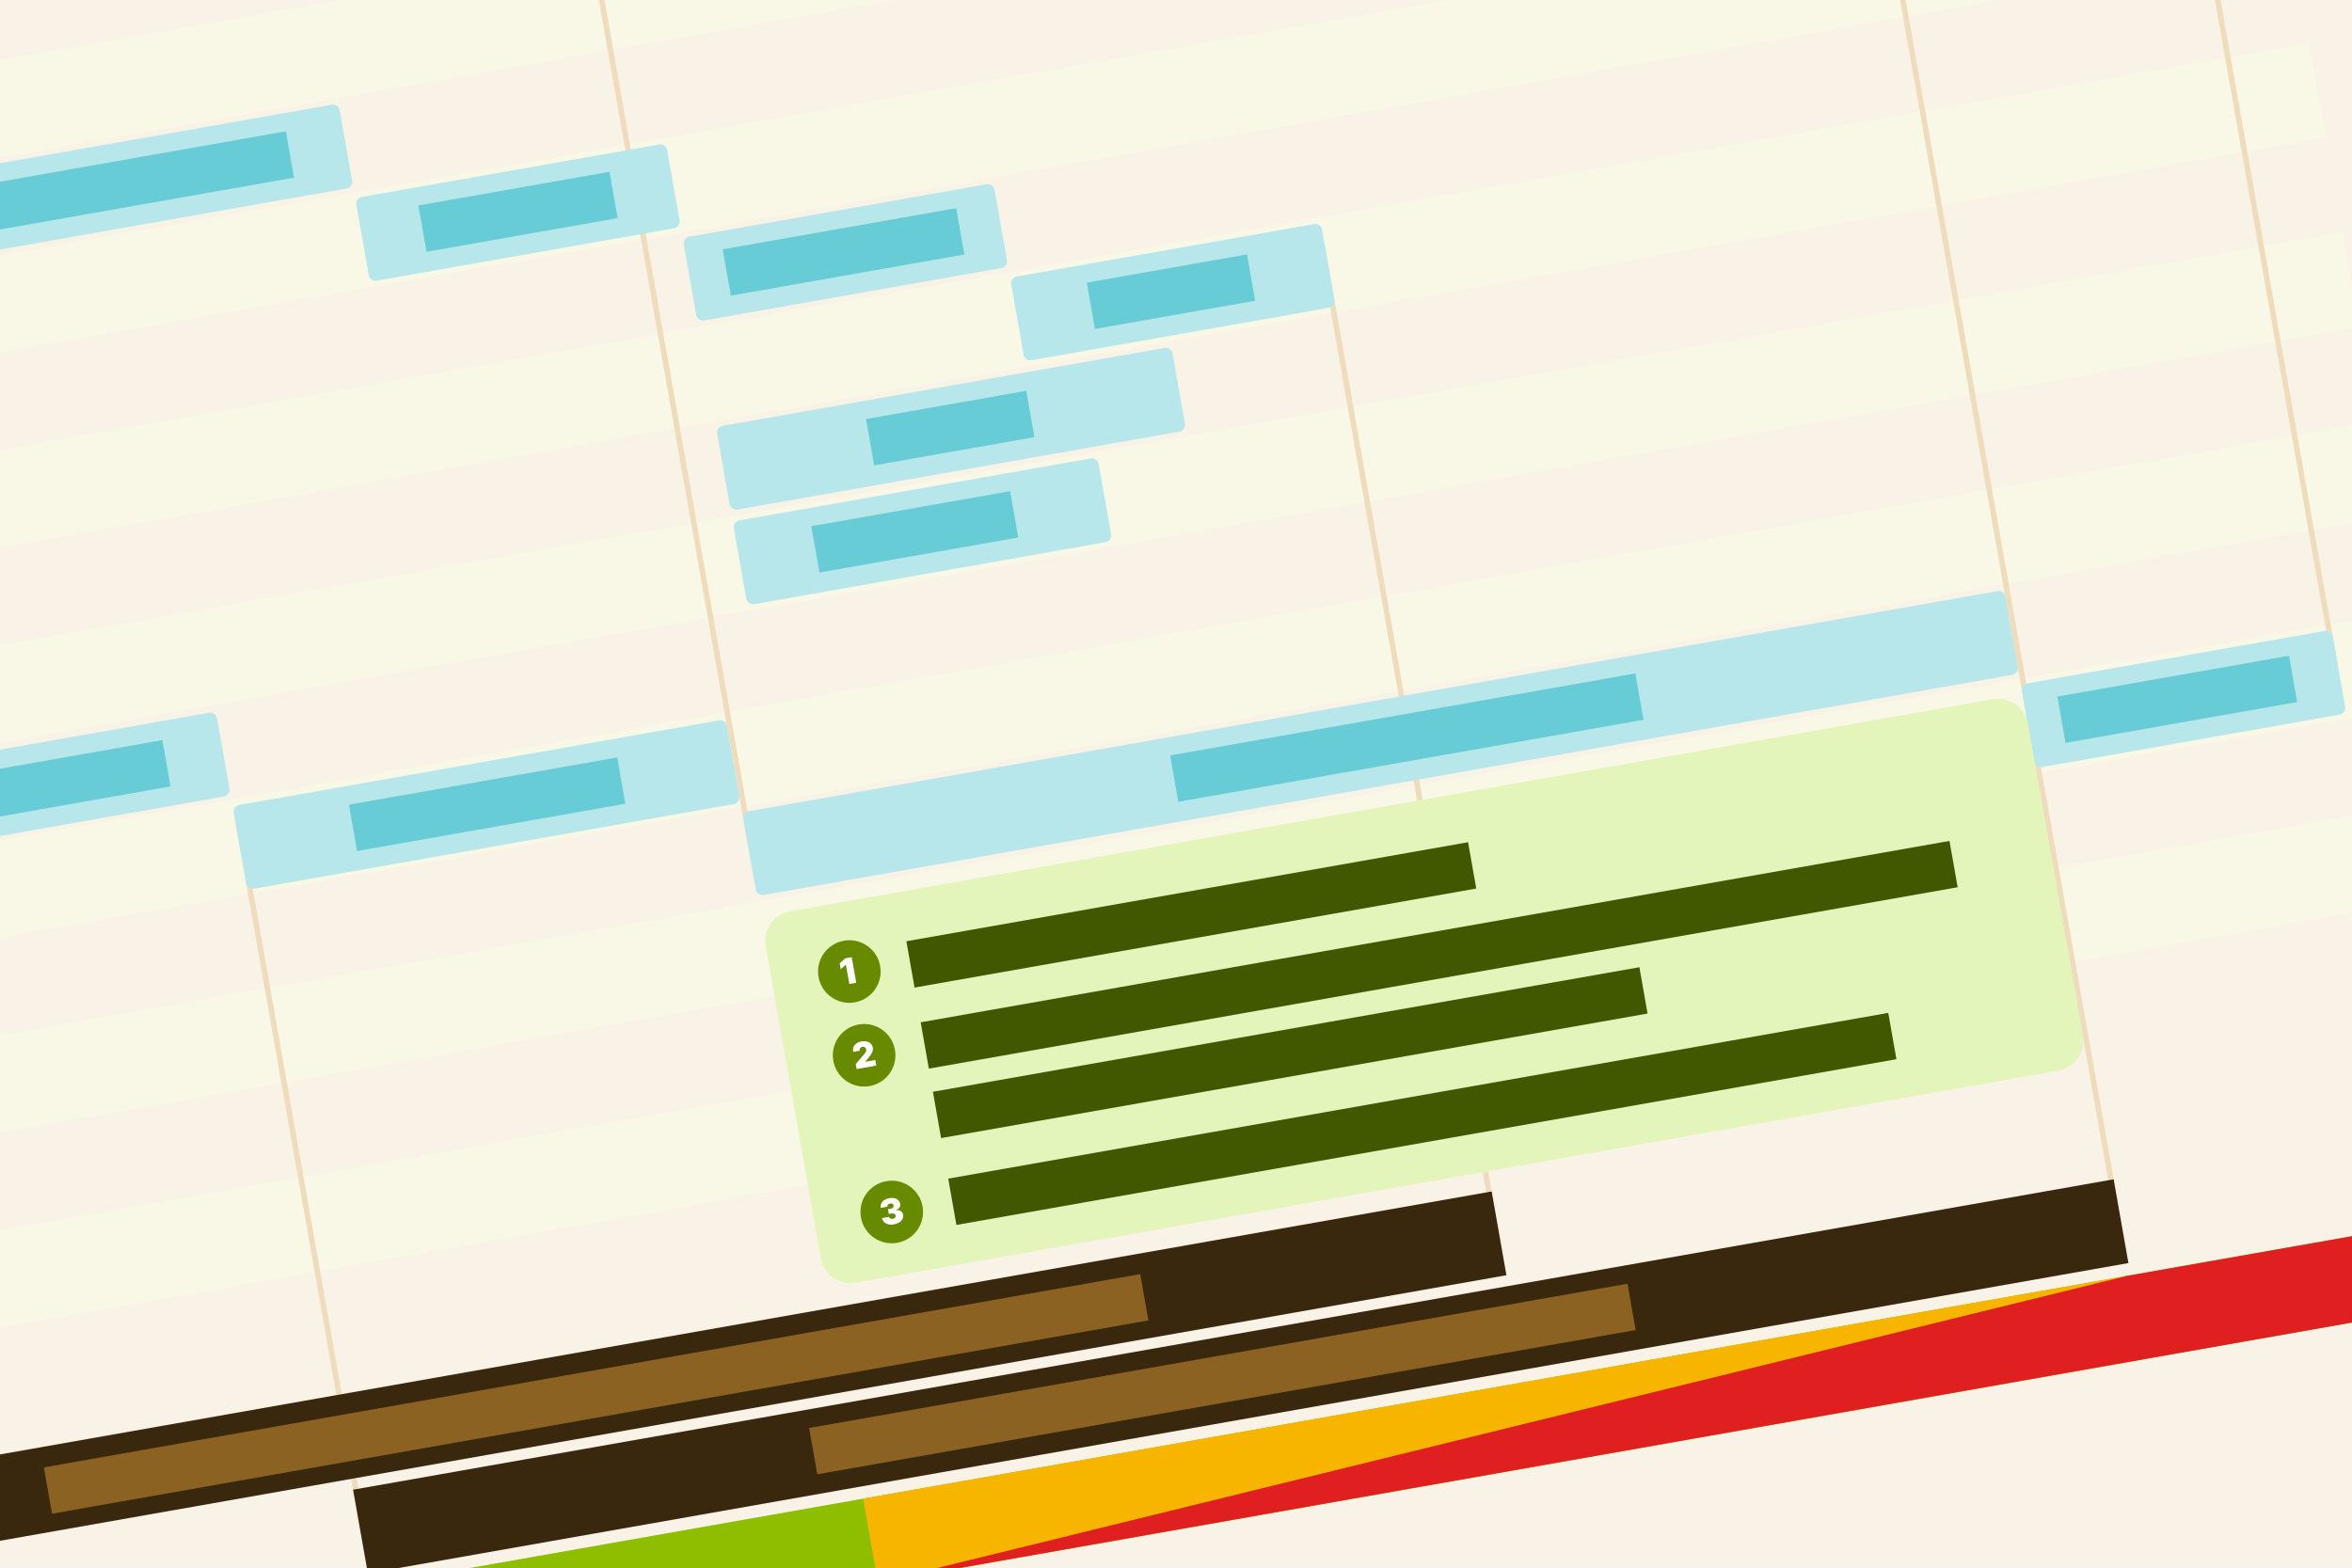
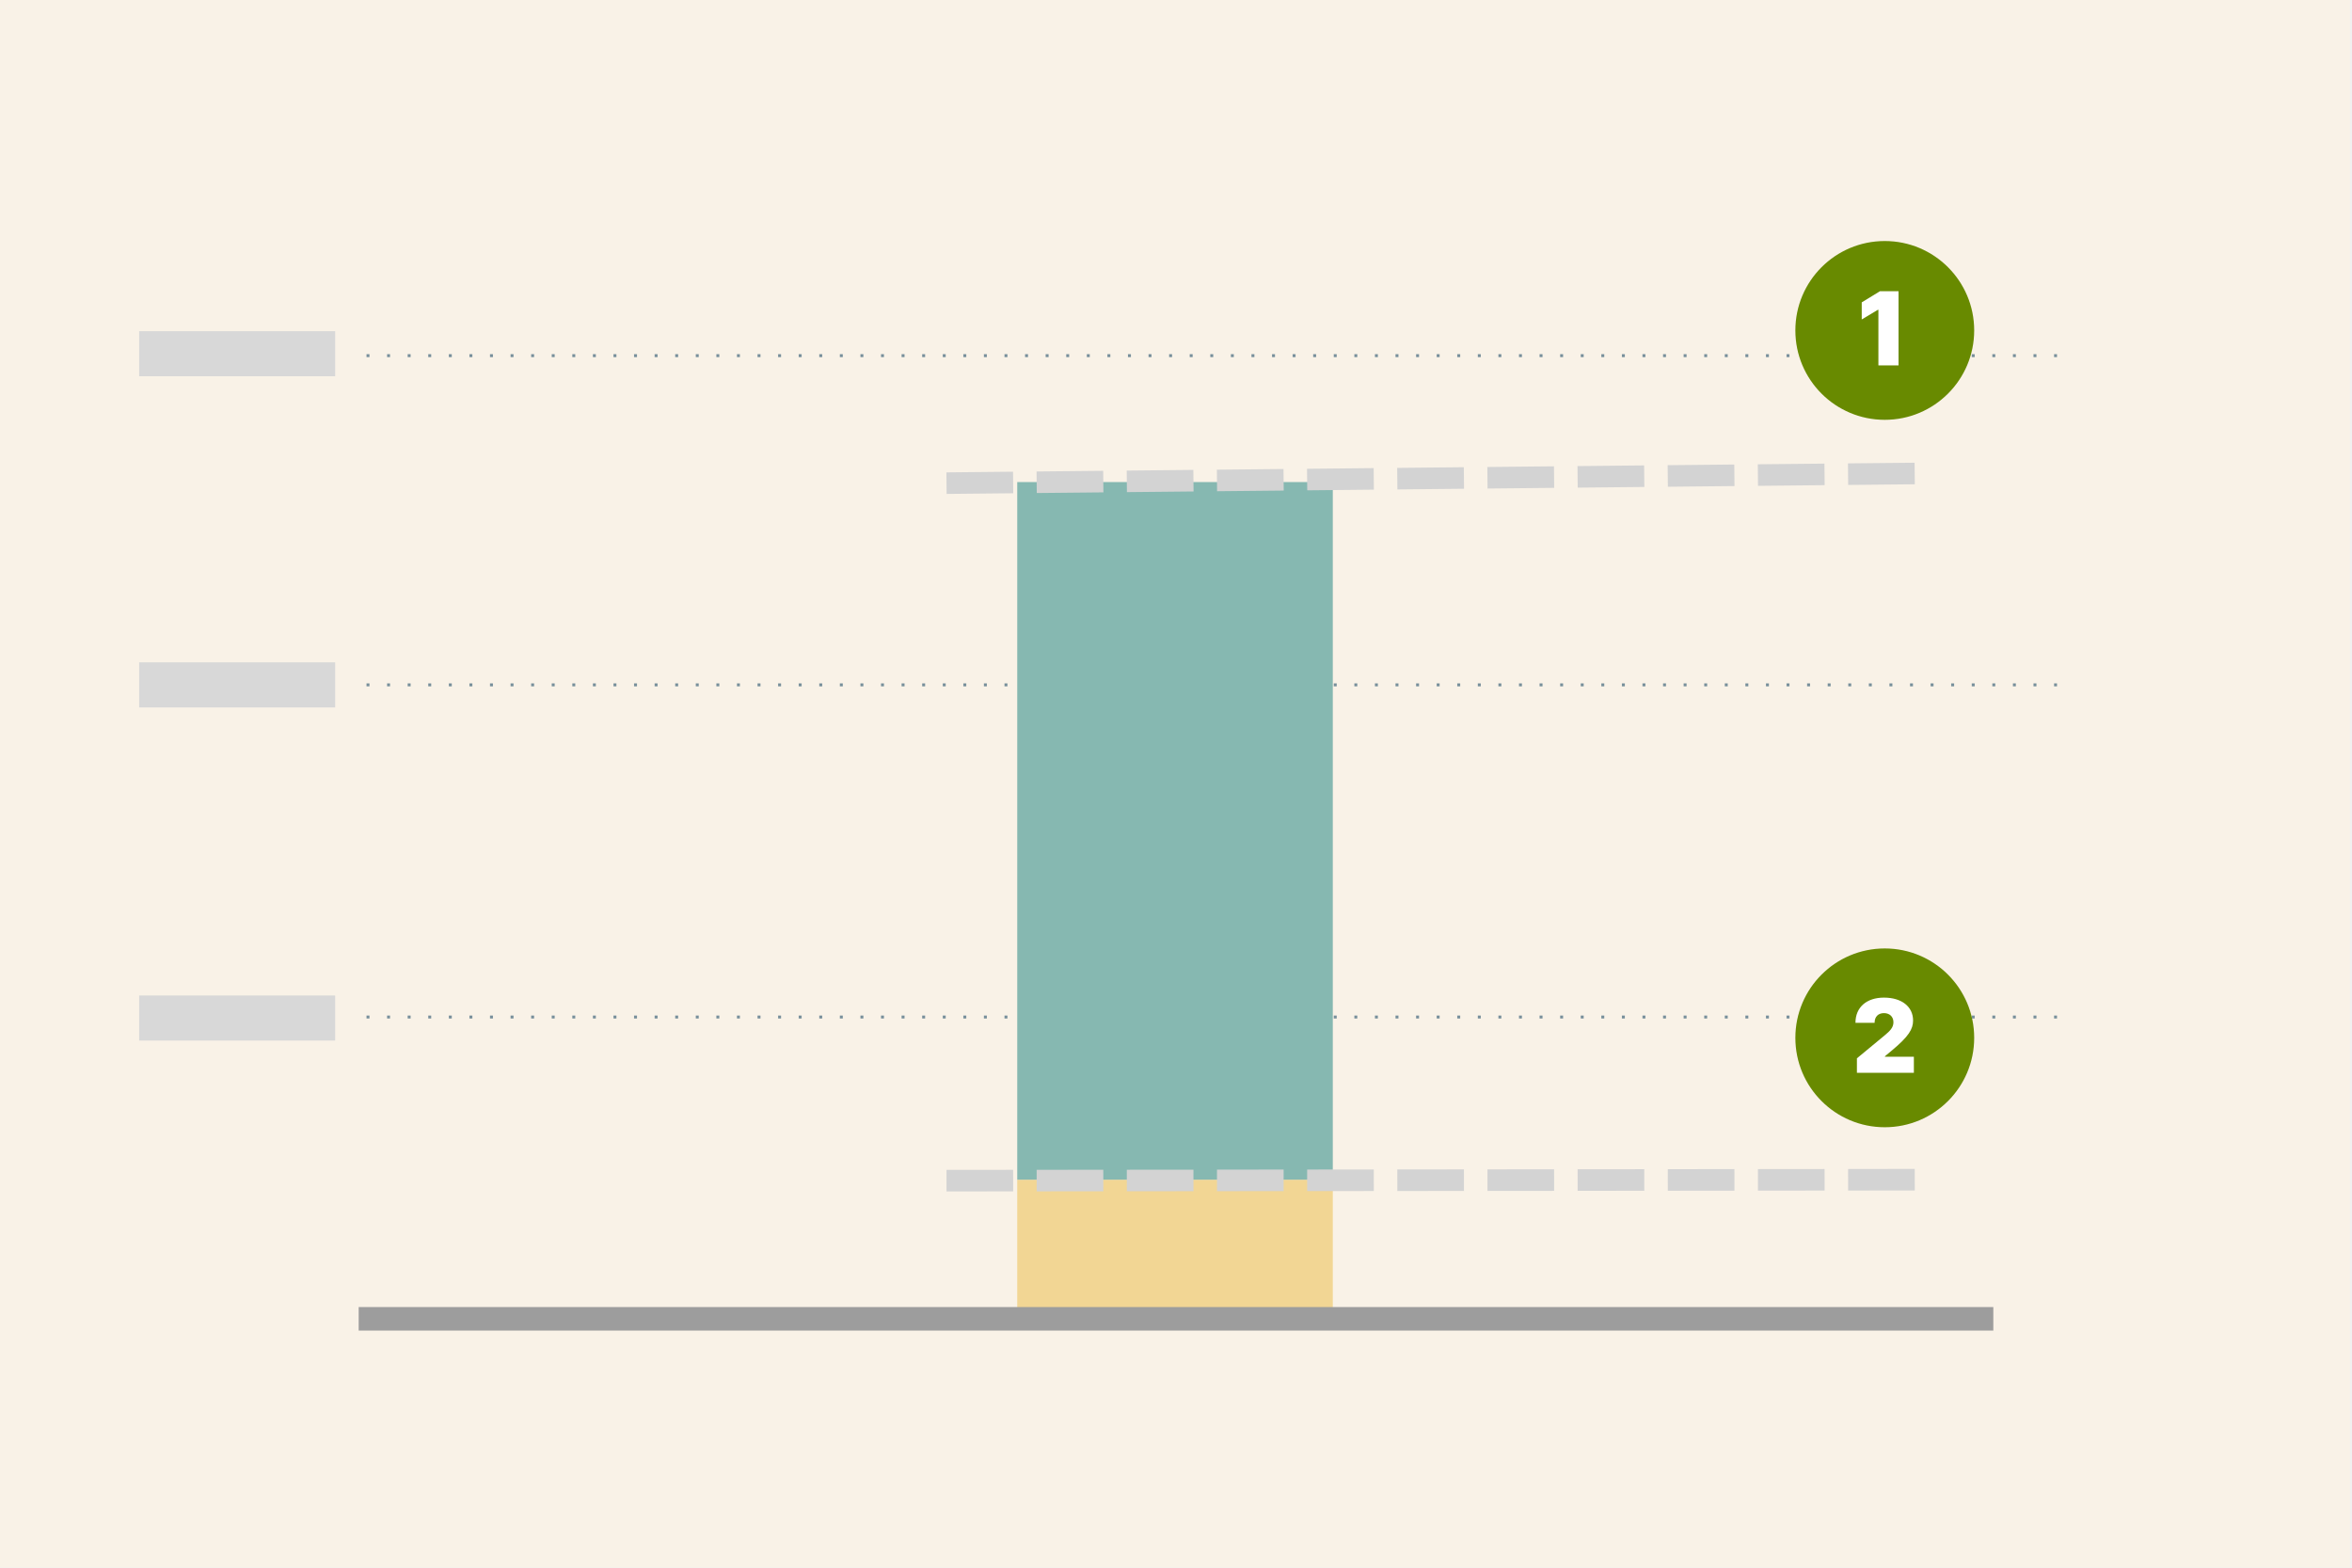
<svg xmlns="http://www.w3.org/2000/svg" viewBox="0 0 1200 800">
  <g fill="none" fill-rule="evenodd">
-     <path fill="#F9F2E7" d="M0 0h1200v800H0z" />
-     <g transform="translate(503.5, 336) rotate(-10) translate(-503.5, -336) translate(-242, -120)">
-       <path d="M.6 655.9h1463.7v49H.6zm0-98h1463.7v49H.6zm0-98h1463.7v49H.6zm0-98h1463.7v49H.6zm0-98h1463.7v49H.6zm0-98h1463.7v49H.6zm0-98h1463.7v49H.6z" fill="#F9F8E7" />
-       <path fill="#EFDCBD" d="M353.4 466.9h2.8v389.9h-2.8zm595.7-190.4h2.8v522.9h-2.8zM608.9 32.9h2.8v504.35h-2.8zm653.8-14h2.8v809.9h-2.8zm158.2 4.2h2.8V581h-2.8z" />
-       <g transform="translate(0.599999, 867.3)">
-         <path fill="#8FBE00" d="M0 0h1465.1v43.4H0z" />
-         <path fill="#F7B500" d="M608.3 0h655.2v43.4H608.3z" />
-         <path d="M609.7 43.4L1262.099.093 1262.1 0h203v43.4H609.7z" fill="#E02020" />
+     <path fill="#F9F2E7" d="M-1 0h1200v800H-1z" />
+     <g transform="translate(71, 123)">
+       <path fill="#F2D694" d="M448 479h161v67H448z" />
+       <path stroke="#778F9B" stroke-width="1.5" stroke-linejoin="round" stroke-dasharray="1.5 9" d="M116 58.5h867m-867 168h867M116 396h867" />
+       <path fill="#86B8B1" d="M448 123h161v356H448z" />
+       <g transform="translate(845, 361)">
+         <circle fill="#688A00" cx="45.619" cy="45.619" r="45.619" />
+         <path d="M60.464 63.462v-8.207H45.676v-.222l3.549-2.958c8.632-7.19 10.832-10.924 10.832-15.305 0-7.062-5.786-11.683-14.862-11.683-8.817 0-14.547 4.899-14.529 12.866h9.76c-.018-3.18 1.923-4.954 4.77-4.954 2.827 0 4.842 1.756 4.842 4.658 0 2.68-1.719 4.418-4.51 6.729L31.406 56.068v7.394h29.058z" fill="#FFF" fill-rule="nonzero" />
      </g>
-       <rect width="161" height="43.4" rx="3.5" transform="translate(192.4, 414.4)" fill="#B7E7EB" />
-       <rect width="161" height="43.4" rx="3.5" transform="translate(1262.7, 560.7)" fill="#B7E7EB" />
-       <rect width="255.5" height="43.4" rx="3.5" transform="translate(353.4, 463.4)" fill="#B7E7EB" />
-       <rect width="653.8" height="43.4" rx="3.5" transform="translate(608.9, 511.7)" fill="#B7E7EB" />
-       <rect fill="#E4F5BC" x="608.9" y="565.6" width="653.8" height="192.5" rx="15.4" />
-       <rect width="161" height="43.4" rx="3.5" transform="translate(468.9, 168.7)" fill="#B7E7EB" />
-       <path fill="#67CCD5" d="M233 129h204v24H233z" />
-       <rect width="161" height="43.4" rx="3.5" transform="translate(629.9, 217.7)" fill="#B7E7EB" />
-       <rect width="235.9" height="43.4" rx="3.5" transform="translate(629.9, 315.7)" fill="#B7E7EB" />
-       <rect width="189" height="43.4" rx="3.5" transform="translate(629.9, 364.7)" fill="#B7E7EB" />
-       <rect width="161" height="43.4" rx="3.5" transform="translate(790.9, 266.7)" fill="#B7E7EB" />
-       <rect width="276.5" height="43.4" rx="3.5" transform="translate(192.4, 119.7)" fill="#B7E7EB" />
-       <path fill="#67CCD5" d="M500 178h99v24h-99zm149 49h121v24H649zm180 49h83v24h-83zm-123 49h83v24h-83zm-37 49h103v24H669zm-448 50h103v24H221zm191 49h139v24H412zm417 48h241v24H829zm451 49h120v24h-120zM221 129h219v24H221z" />
-       <path d="M353.4 817.6h912.1V861H353.4zM.6 768.6h951.3V812H.6z" fill="#39280E" />
-       <g transform="translate(632.7, 585.2)">
-         <circle fill="#688A00" cx="15.967" cy="15.967" r="15.967" />
-         <path fill="#FFF" fill-rule="nonzero" d="M18.426 22.212V8.962h-3.313l-3.261 1.992v3.054l2.899-1.734h.077v9.938z" />
+       <g transform="translate(845, 0)">
+         <circle fill="#688A00" cx="45.619" cy="45.619" r="45.619" />
+         <path fill="#FFF" fill-rule="nonzero" d="M52.644 63.462V25.605H43.18l-9.316 5.693v8.725l8.281-4.954h.222v28.393z" />
      </g>
-       <g transform="translate(632.7, 709.8)">
-         <circle fill="#688A00" cx="15.967" cy="15.967" r="15.967" />
-         <path d="M15.909 22.393c3.241 0 5.525-1.65 5.512-3.986.013-1.623-1.074-2.769-3.209-3.001v-.104c1.579-.168 2.73-1.184 2.717-2.666.013-2.232-2.057-3.855-4.994-3.855-3.002 0-5.137 1.714-5.15 4.14h3.442c.013-.802.718-1.371 1.708-1.371.906 0 1.54.55 1.527 1.32.013.802-.738 1.371-1.812 1.371h-1.346v2.484h1.346c1.165 0 1.98.57 1.967 1.372.013.822-.686 1.397-1.682 1.397-1.035 0-1.773-.55-1.786-1.32h-3.623c.013 2.472 2.245 4.219 5.383 4.219z" fill="#FFF" fill-rule="nonzero" />
-       </g>
-       <g transform="translate(632.7, 628.6)">
-         <circle fill="#688A00" cx="15.967" cy="15.967" r="15.967" />
-         <path d="M21.162 22.212v-2.873h-5.175v-.077l1.242-1.036c3.021-2.516 3.791-3.823 3.791-5.357 0-2.471-2.025-4.088-5.202-4.088-3.086 0-5.091 1.714-5.085 4.502h3.416c-.006-1.112.673-1.733 1.67-1.733.99 0 1.694.614 1.694 1.63 0 .938-.601 1.546-1.578 2.355l-4.943 4.089v2.588h10.17z" fill="#FFF" fill-rule="nonzero" />
-       </g>
-       <path fill="#415700" d="M680 591h291v24H680zm0 42h533v24H680zm0 36h366v24H680zm0 45h487v24H680z" />
-       <path fill="#8B6222" d="M200 779h568v24H200zm388 48h424v24H588z" />
+       <path fill="#9D9D9D" d="M112 544h834v12H112z" />
+       <path stroke="#D3D3D3" stroke-width="11" stroke-linecap="square" stroke-dasharray="23" d="M417.414 123.5l501.115-5m-501.115 361l501.115-.5" />
+       <path fill="#D8D8D8" d="M0 46h100v23H0zm0 169h100v23H0zm0 170h100v23H0z" />
    </g>
  </g>
</svg>
